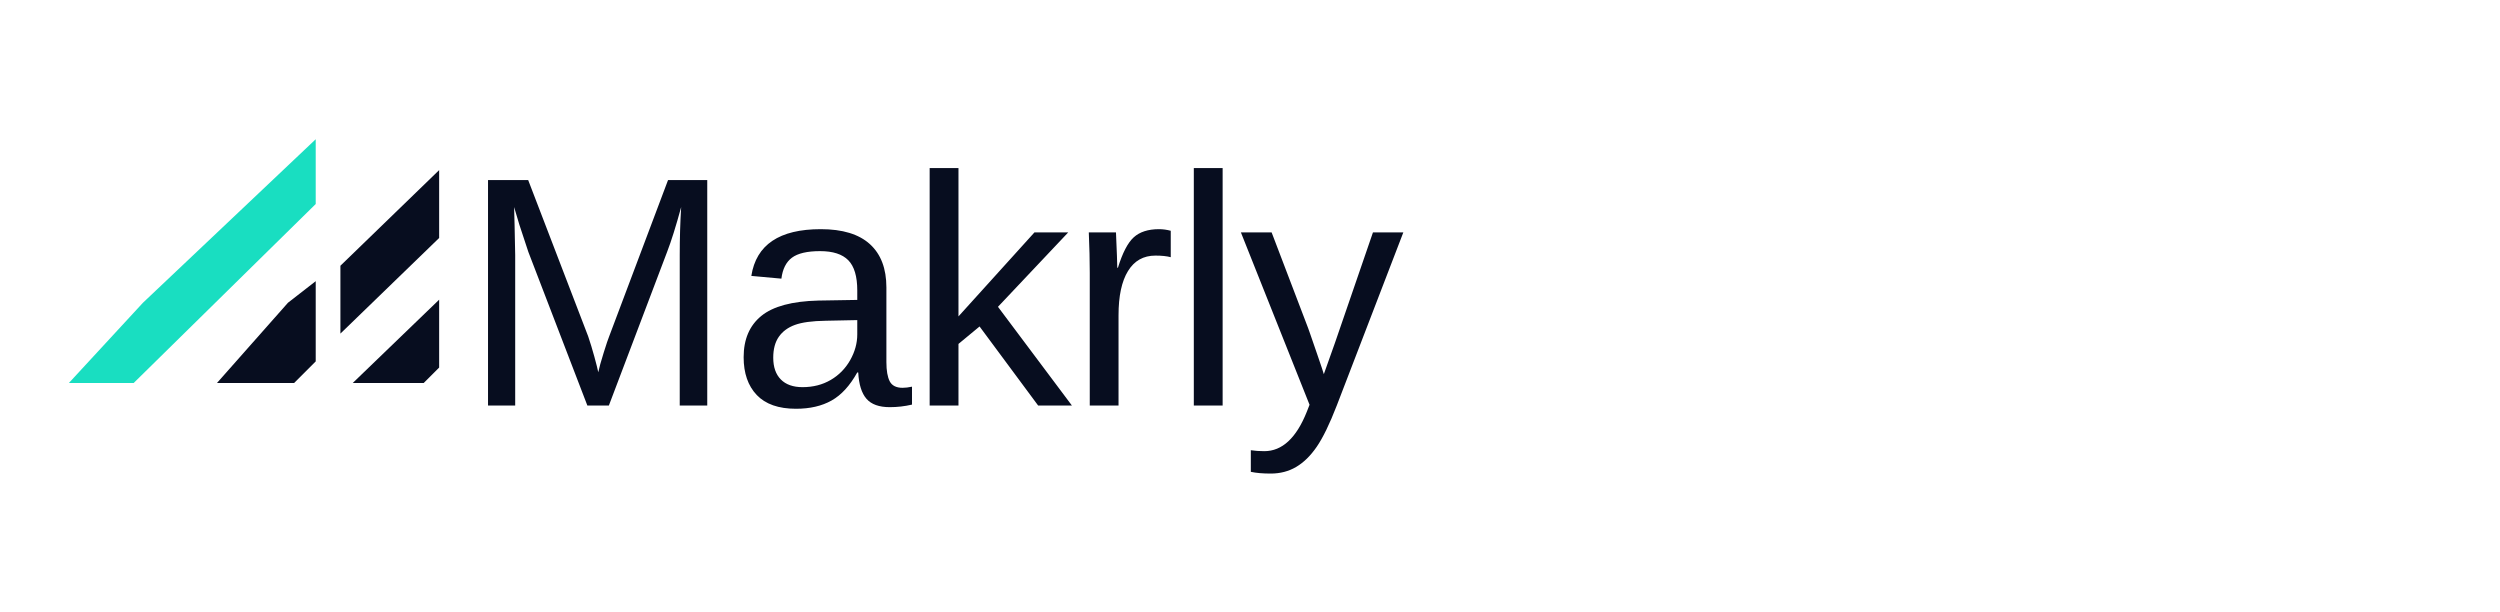
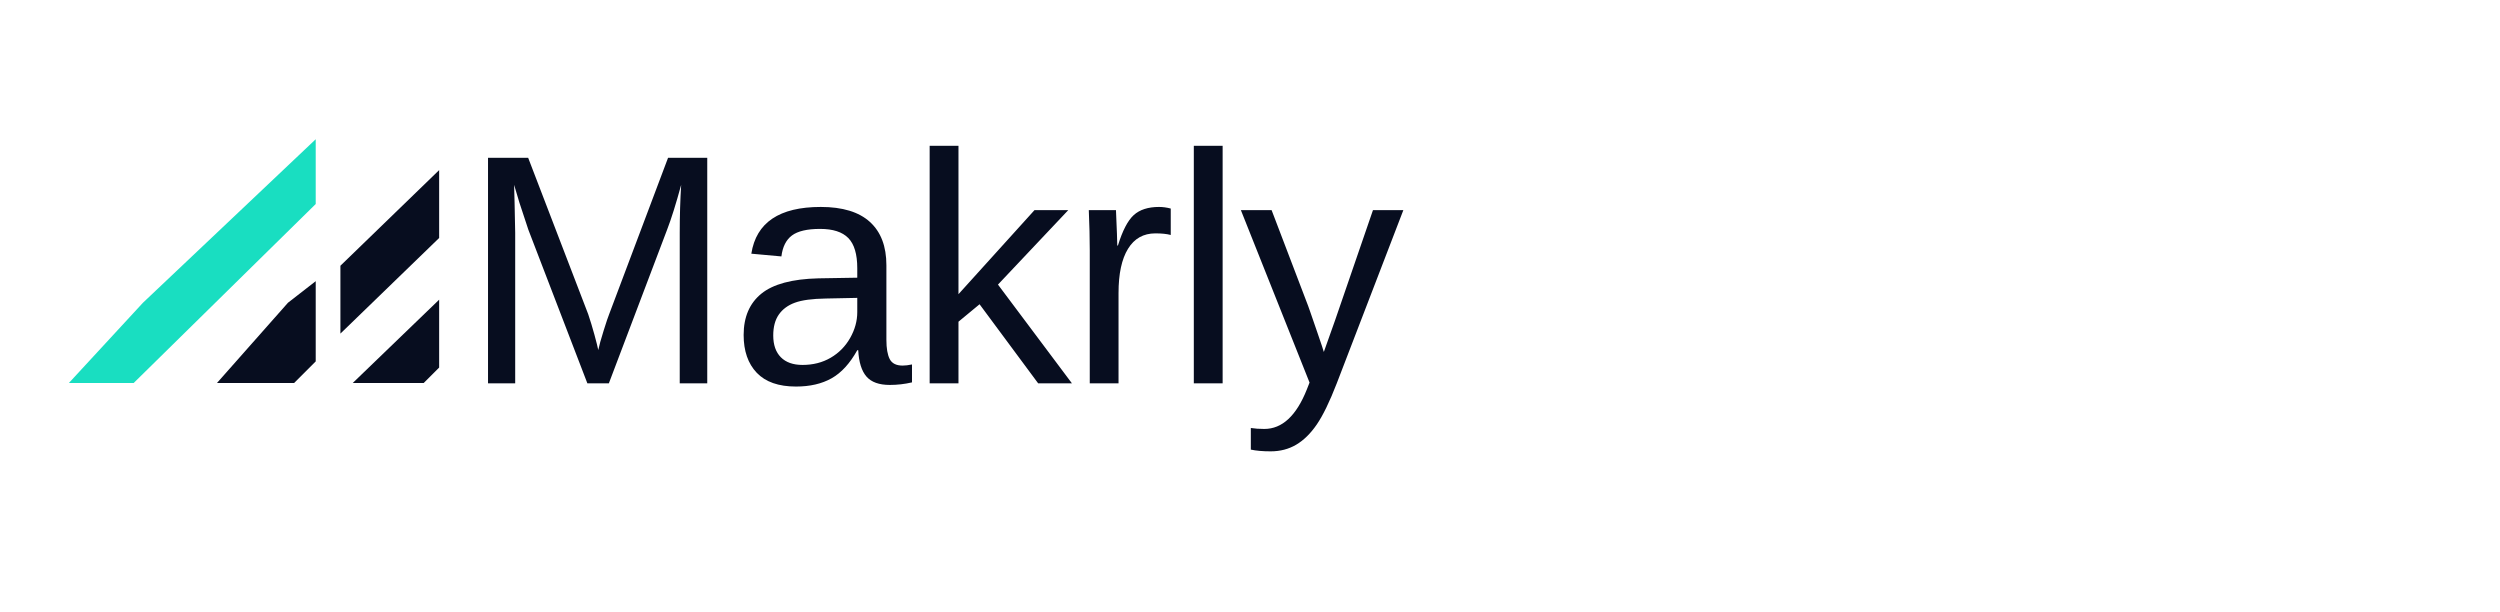
<svg xmlns="http://www.w3.org/2000/svg" viewBox="0 0 900 220" role="img" aria-label="Makrly horizontal lockup">
  <g transform="translate(8,10)">
    <g transform="scale(0.14)">
      <path d="M754.7 286.6 L310.4 707.1 L120.0 913.4 L286.6 913.4 L754.7 453.2 Z" fill="#19DEC1" />
      <path d="M1072.1 366.0 L818.2 611.9 L818.2 786.4 L1072.1 540.5 Z" fill="#070D1F" />
      <path d="M754.7 651.6 L683.3 707.1 L500.8 913.4 L699.2 913.4 L754.7 857.9 Z" fill="#070D1F" />
      <path d="M1072.1 699.2 L849.9 913.4 L1032.4 913.4 L1072.1 873.7 Z" fill="#070D1F" />
    </g>
-     <text x="158" y="136" fill="#070D1F" font-family="Sora, Arial, Helvetica, sans-serif" font-size="118" font-weight="500" letter-spacing="-1.6">Makrly</text>
+     <text x="158" y="128" fill="#070D1F" font-family="Sora, Arial, Helvetica, sans-serif" font-size="118" font-weight="500" letter-spacing="-1.6">Makrly</text>
  </g>
</svg>
